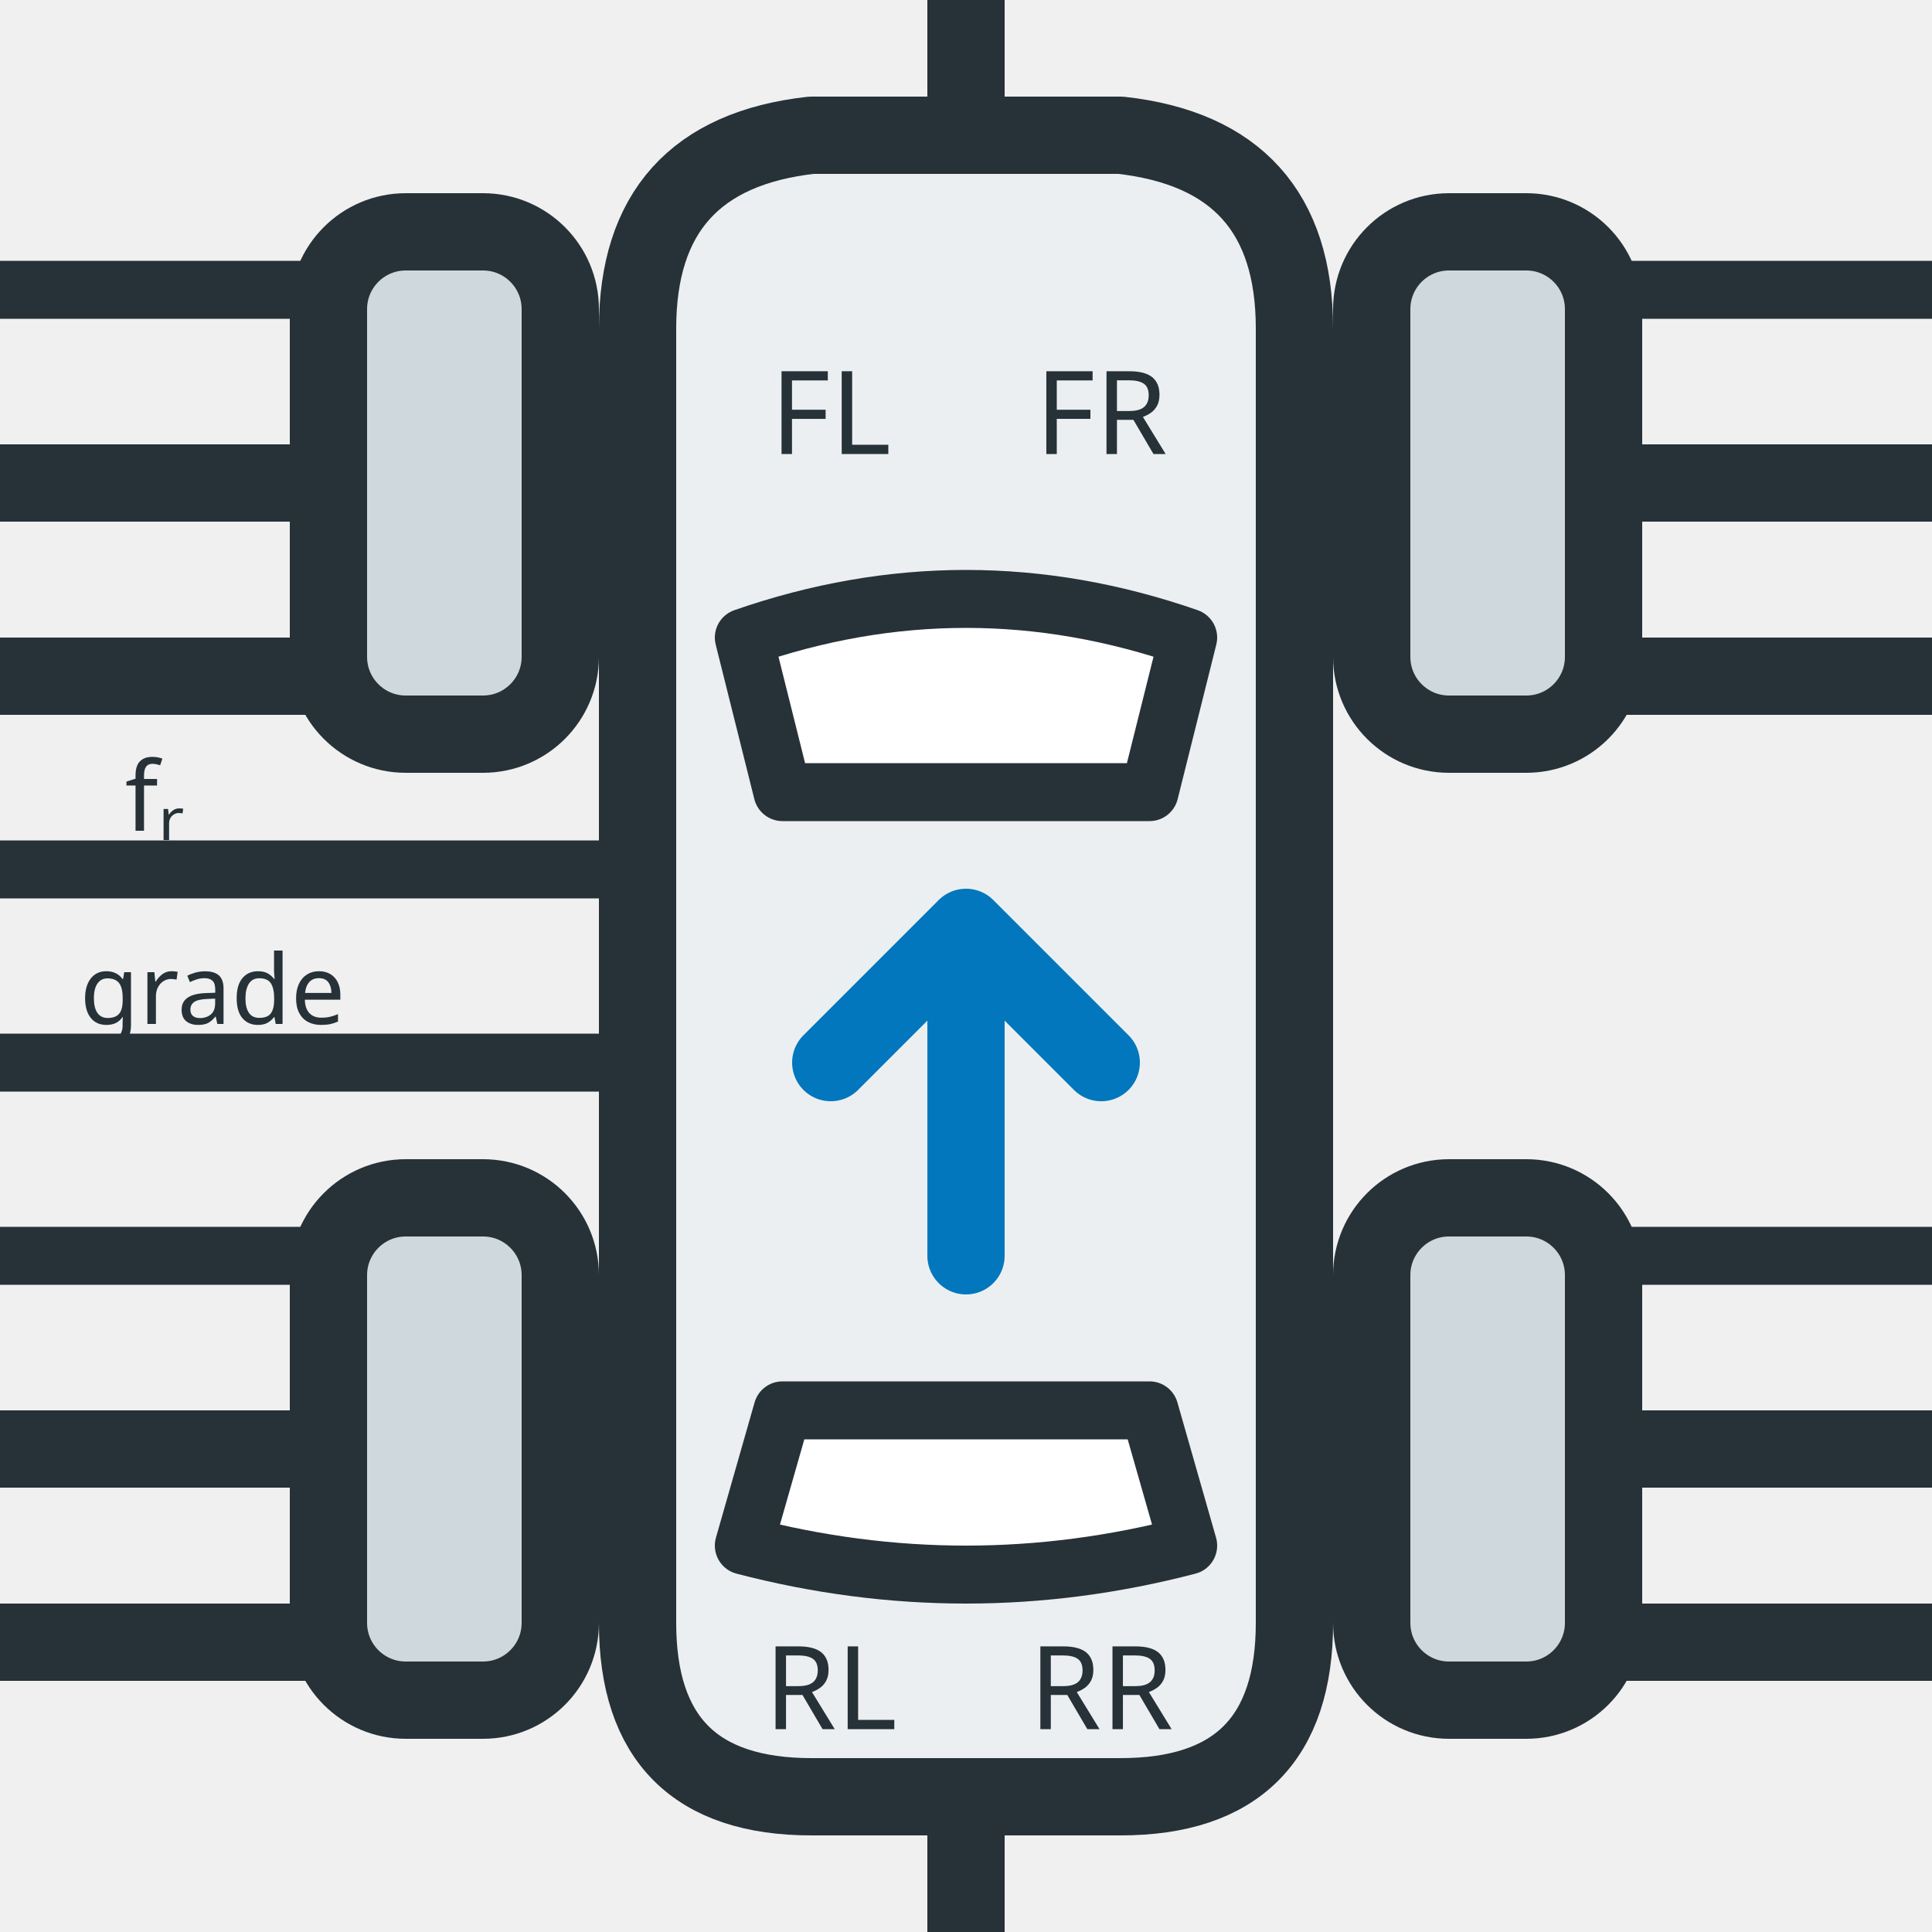
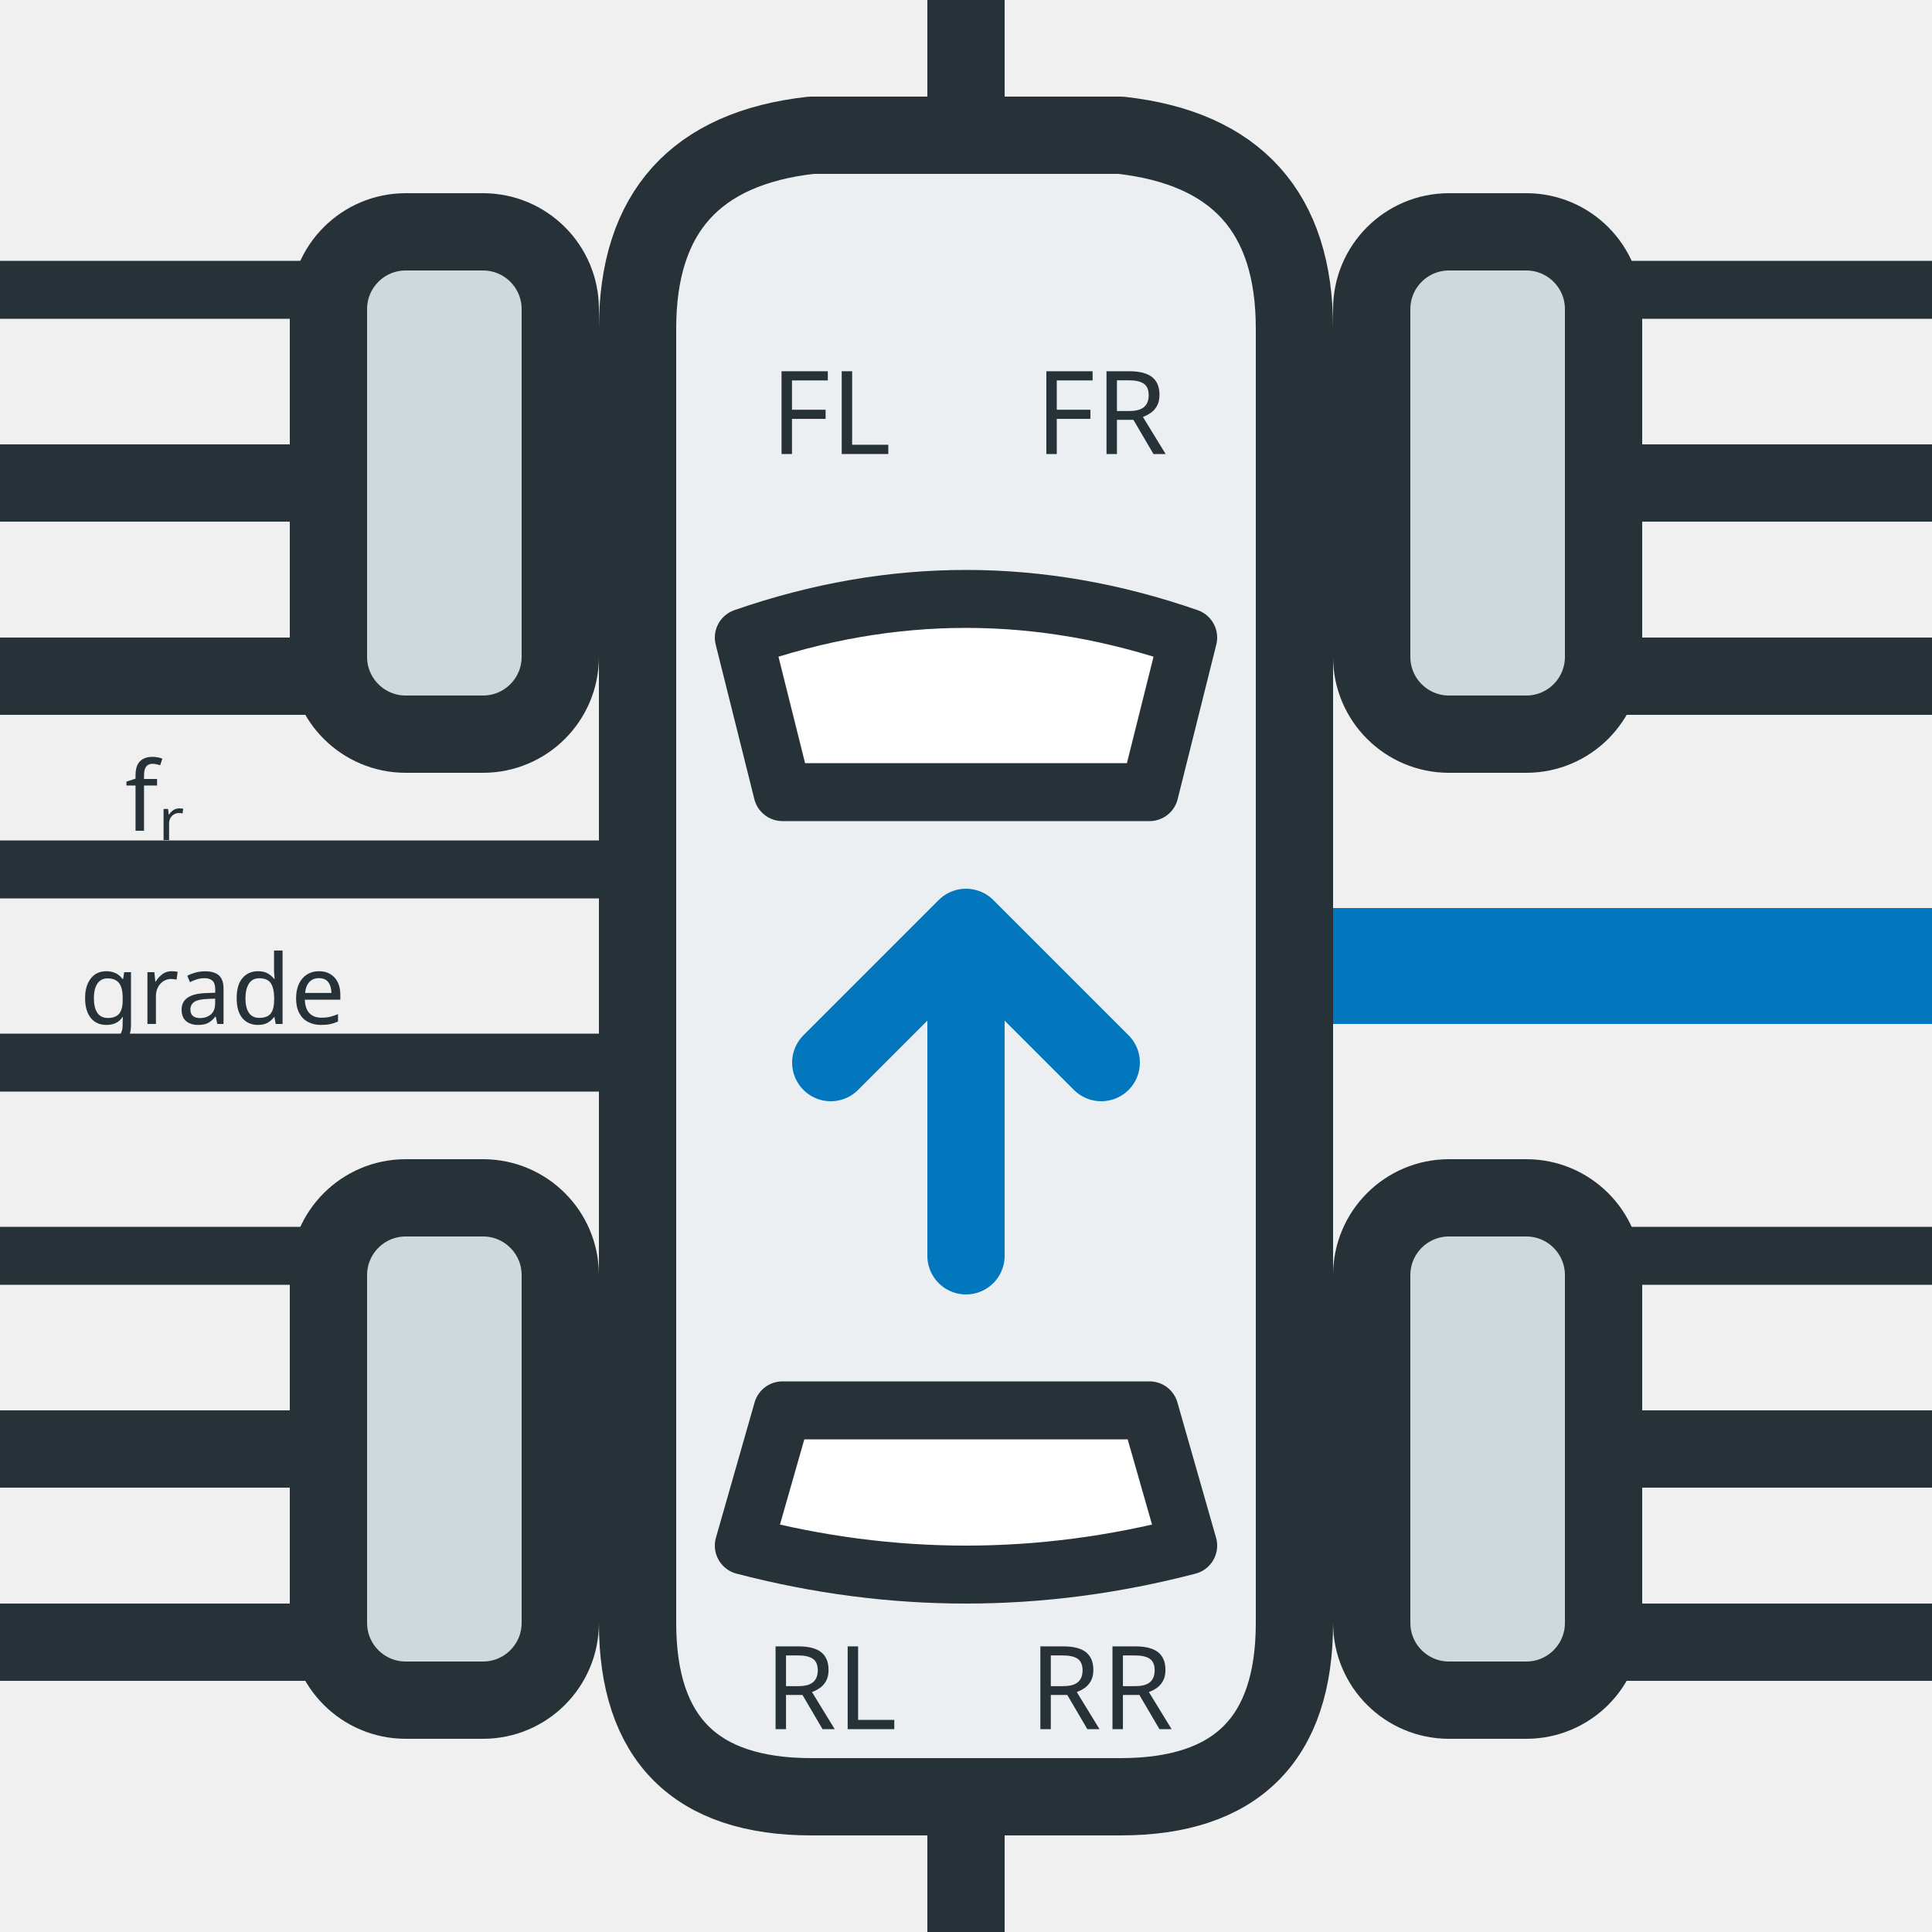
<svg xmlns="http://www.w3.org/2000/svg" viewBox="0 0 1000 1000">
  <g fill="none" stroke="#263238" stroke-width="40" stroke-linecap="round" stroke-linejoin="round">
    <path d="M0 250 H170 M0 350 H170 M0 750 H170 M0 850 H170" />
    <path d="M1000 250 H830 M1000 350 H830 M1000 750 H830 M1000 850 H830" />
    <path d="M0 150 H170 M0 650 H170 M1000 150 H830 M1000 650 H830" stroke-width="30" />
    <path d="M500 0 V70 M500 930 V1000" />
    <path d="M290 250 H330 M710 250 H670 M290 750 H330 M710 750 H670" />
    <path d="M0 450 H330 M0 550 H330" stroke-width="30" />
+     <path d="M670 500 H1000" stroke="#0277bd" stroke-width="60" />
    <path d="M330 170 Q330 80 420 70 H580 Q670 80 670 170 V840 Q670 930 580 930 H420 Q330 930 330 840 Z" fill="#eceff1" />
    <path d="M385 330 Q500 290 615 330 L595 410 H405 Z" fill="#ffffff" stroke-width="30" />
    <path d="M405 730 H595 L615 800 Q500 830 385 800 Z" fill="#ffffff" stroke-width="30" />
    <rect x="170" y="120" width="120" height="260" rx="40" fill="#cfd8dc" />
    <rect x="710" y="120" width="120" height="260" rx="40" fill="#cfd8dc" />
    <rect x="170" y="620" width="120" height="260" rx="40" fill="#cfd8dc" />
    <rect x="710" y="620" width="120" height="260" rx="40" fill="#cfd8dc" />
    <path d="M500 650 V480 M430 550 L500 480 L570 550" stroke="#0277bd" />
  </g>
  <g font-family="sans-serif" font-size="60" fill="#263238" text-anchor="middle">
    <text x="430" y="235">FL</text>
    <text x="570" y="235">FR</text>
    <text x="430" y="895">RL</text>
    <text x="570" y="895">RR</text>
    <text x="80" y="430" font-size="50">fᵣ</text>
    <text x="110" y="530" font-size="50">grade</text>
  </g>
</svg>
